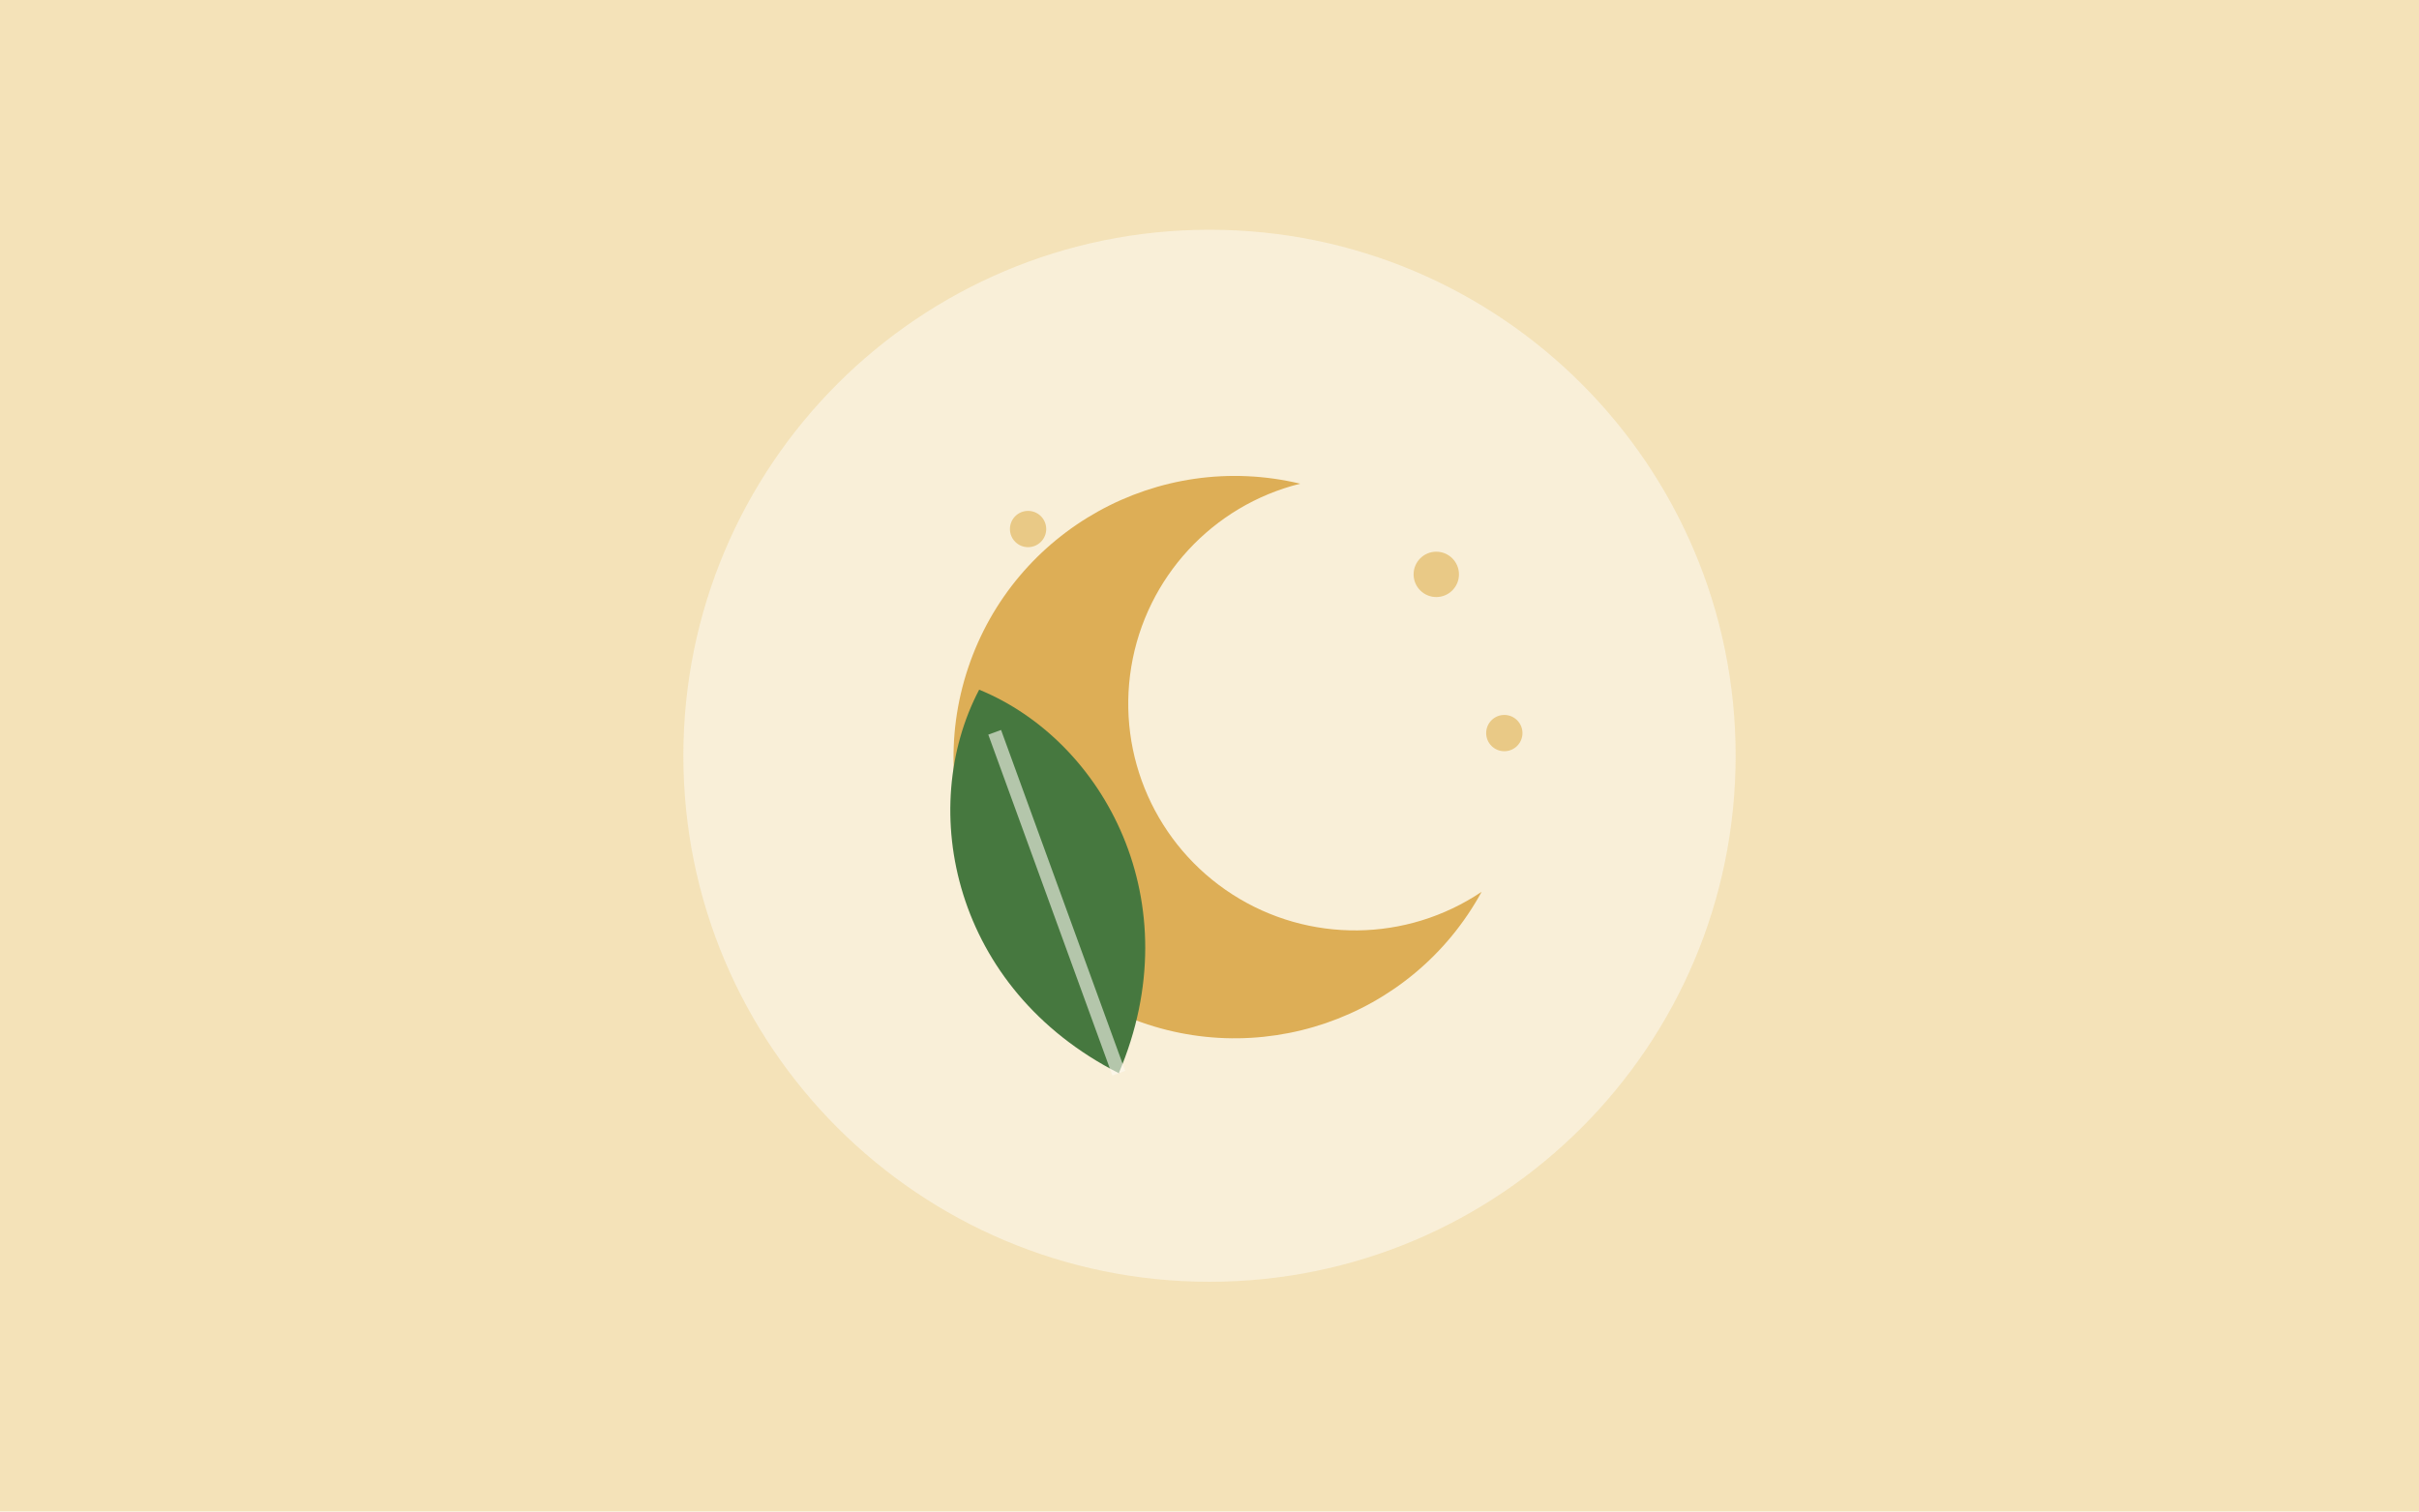
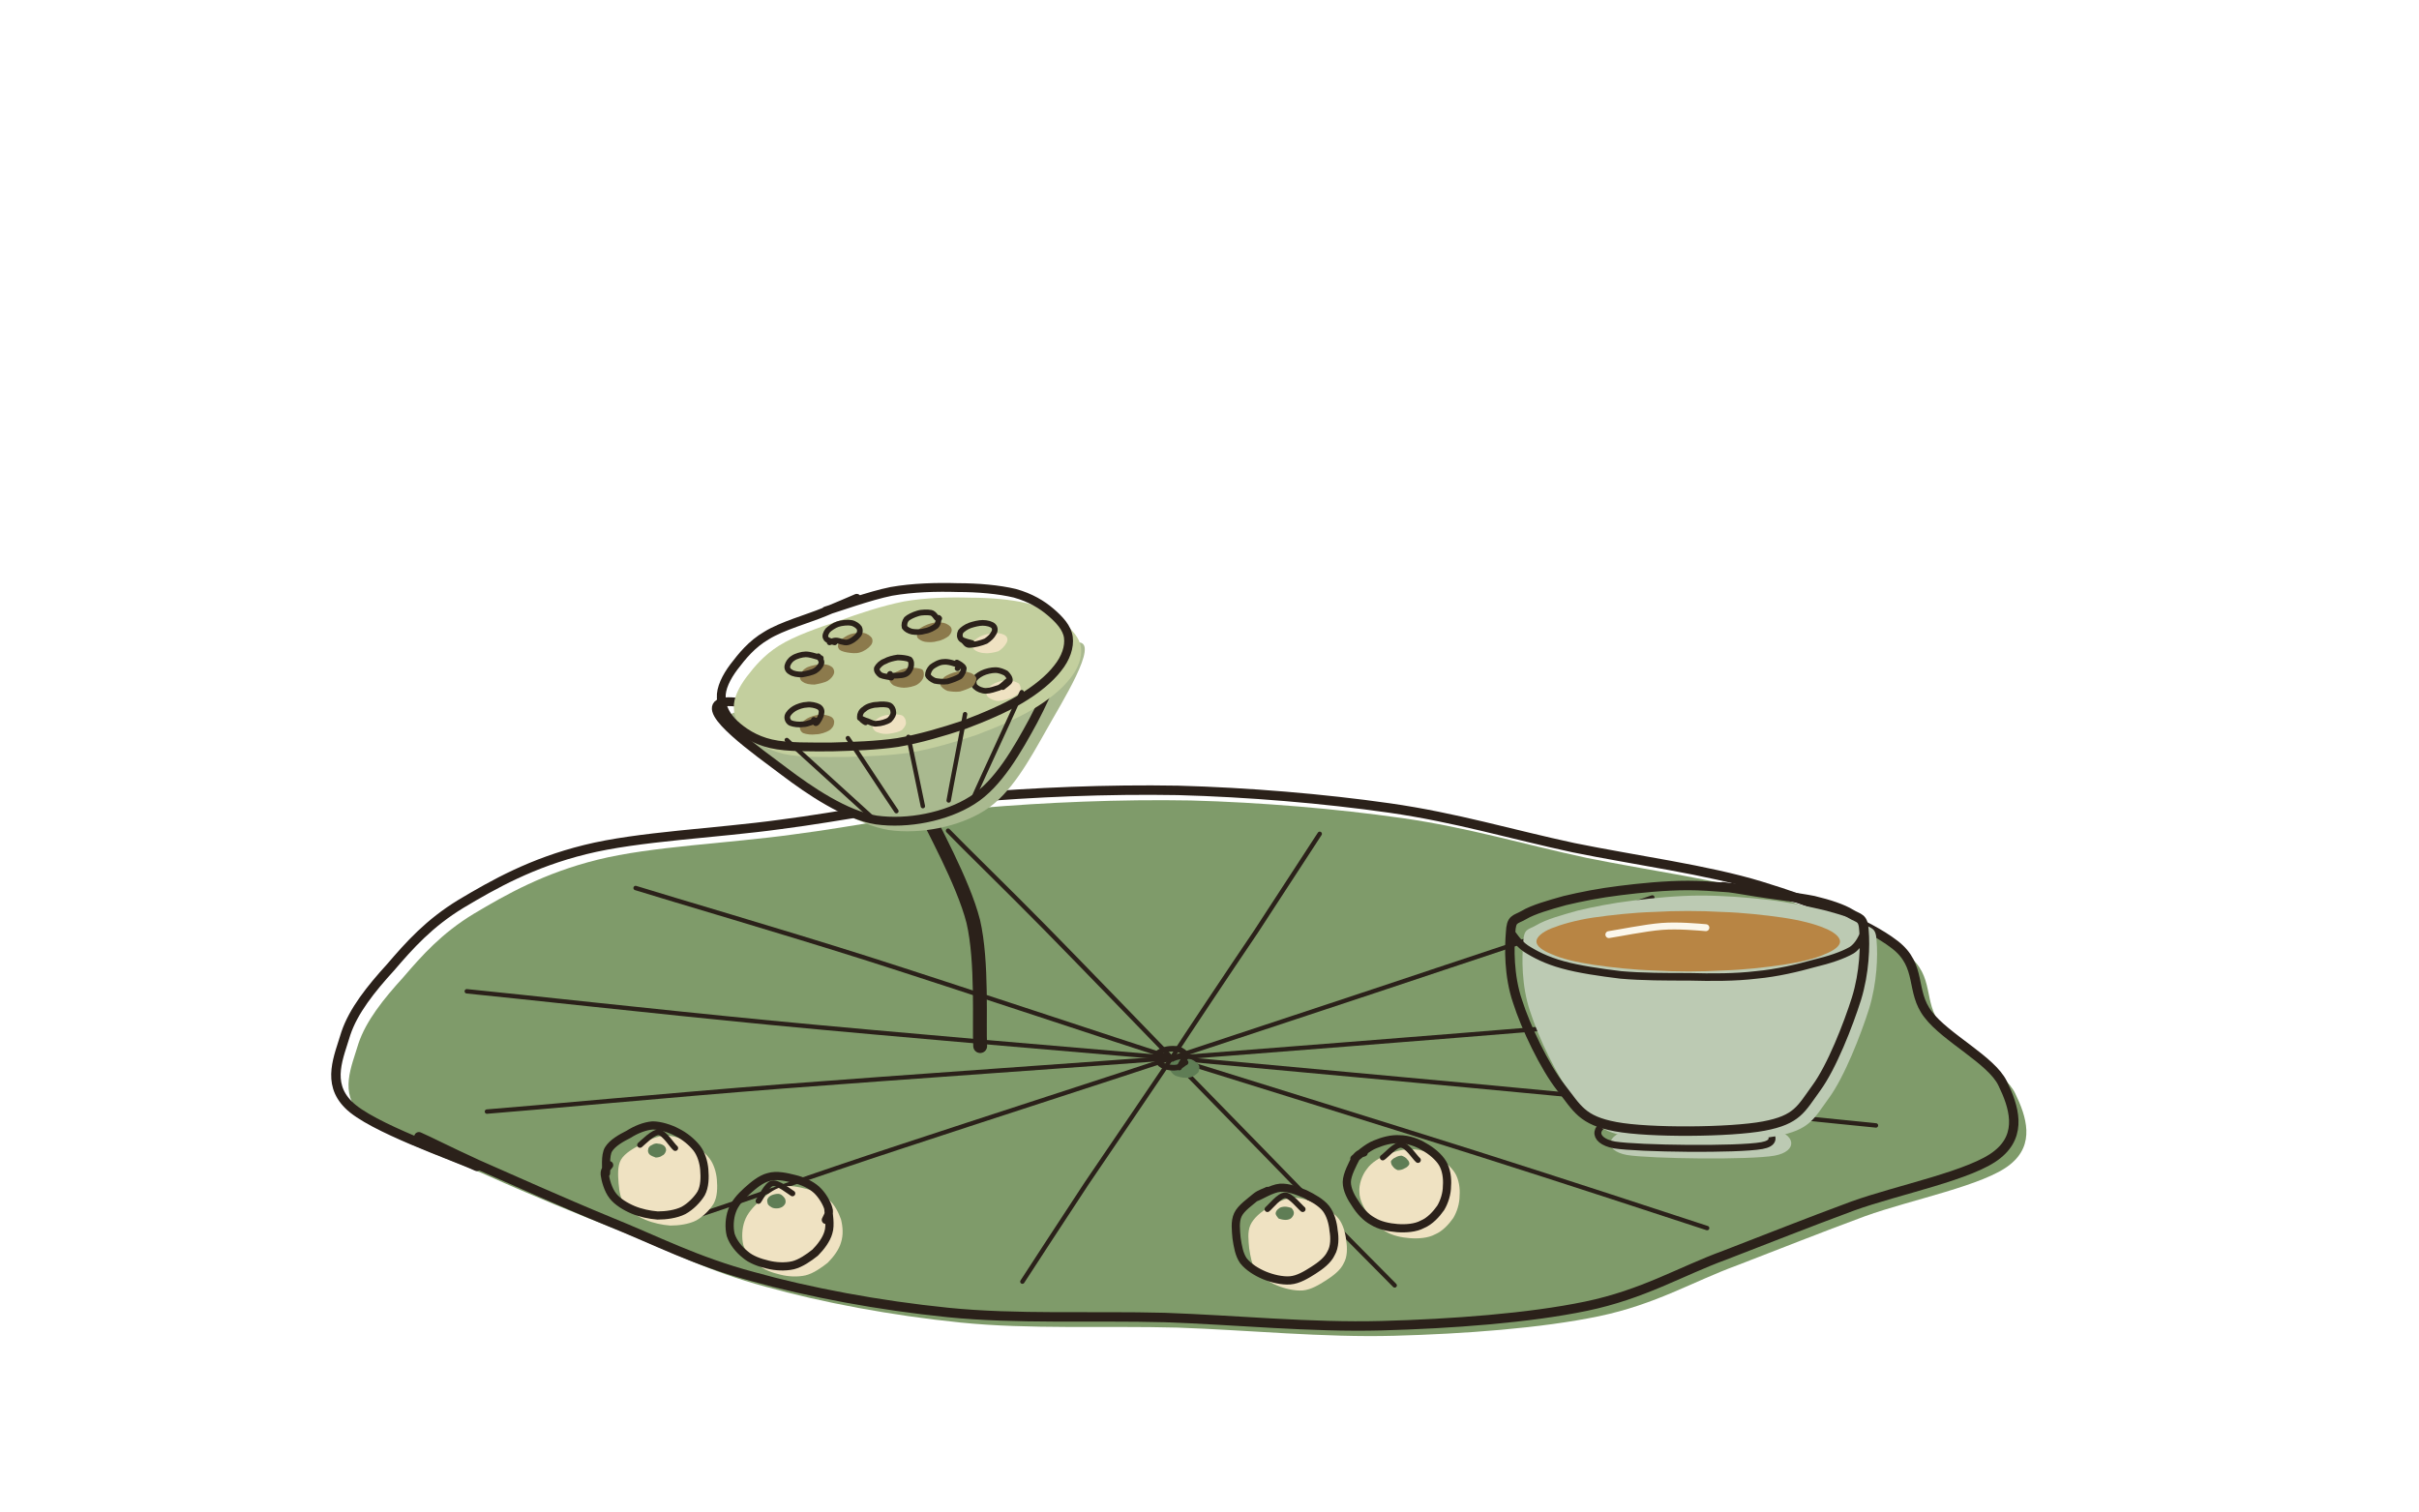
- <svg xmlns="http://www.w3.org/2000/svg" viewBox="0 0 800 500" width="800" height="500" role="img" aria-label="Mất ngủ">
-   <rect width="800" height="500" fill="#f4e2b8" />
-   <circle cx="400" cy="250" r="174" fill="#fdfaf3" opacity=".55" />
-   <g transform="translate(250 100) scale(1.5)">
-     <path d="M120 40 A62 62 0 1 0 160 130 A50 50 0 1 1 120 40Z" fill="#ddae56" />
-     <circle cx="150" cy="60" r="5" fill="#e9c986" />
-     <circle cx="165" cy="95" r="4" fill="#e9c986" />
-     <circle cx="60" cy="50" r="4" fill="#e9c986" />
-     <g transform="translate(80 170) rotate(-20)">
-       <path d="M0 0 C-28 -30 -22 -70 0 -90 C22 -70 28 -30 0 0Z" fill="#46783f" />
-       <path d="M0 0 L0 -80" stroke="#fdfaf3" stroke-width="3" opacity=".6" />
-     </g>
+ <svg xmlns="http://www.w3.org/2000/svg" viewBox="0 0 800 500">
+   <g transform="translate(0 0) scale(2.0833)" fill="none" stroke="#2b211a" stroke-linecap="round" stroke-linejoin="round">
+     <path d="M317.9 172C319.7 175.7 321.1 180.1 317.1 183.3C313.1 186.6 301.3 188.9 294.1 191.5C286.8 194.2 280.8 196.6 273.8 199.3C266.7 201.9 260.9 205.5 251.8 207.4C242.7 209.3 230.4 210.2 219.3 210.5C208.1 210.8 196.3 209.6 184.9 209.2C173.4 208.9 161.4 209.5 150.5 208.4C139.6 207.3 128.4 205.2 119.5 202.7C110.5 200.3 104 196.9 96.8 194C89.5 191.1 82.6 188.3 75.7 185.2C68.8 182.1 58.8 179 55.3 175.4C51.8 171.9 53.8 167.8 54.9 164.1C56.1 160.5 58.9 157 62 153.6C65 150.1 68.1 146.6 73.2 143.5C78.4 140.4 84.4 137 92.9 134.9C101.3 132.8 113.8 132.3 123.9 130.9C134 129.6 143 127.6 153.5 126.7C164 125.8 175.8 125.3 187 125.5C198.1 125.8 210.1 126.8 220.6 128.3C231.1 129.8 240 132.5 249.8 134.6C259.6 136.6 271 138.1 279.5 140.7C288 143.3 296.4 146.6 300.8 150C305.2 153.4 303.2 157.4 306.1 161.1C308.9 164.8 316.1 168.3 317.9 172Z" fill="#7f9b6a" stroke="none" transform="translate(2 1.6)" />
+     <path d="M75.7 185.2C72.3 183.6 58.8 179 55.3 175.4C51.8 171.9 53.8 167.8 54.9 164.1C56.1 160.5 58.9 157 62 153.6C65 150.1 68.1 146.6 73.2 143.5C78.4 140.4 84.4 137 92.9 134.9C101.3 132.8 113.8 132.3 123.9 130.9C134 129.6 143 127.6 153.5 126.7C164 125.8 175.8 125.3 187 125.5C198.1 125.8 210.1 126.8 220.6 128.3C231.1 129.8 240 132.5 249.8 134.6C259.6 136.6 271 138.1 279.5 140.7C288 143.3 296.4 146.6 300.8 150C305.2 153.4 303.2 157.4 306.1 161.1C308.9 164.8 316.1 168.3 317.9 172C319.7 175.7 321.1 180.1 317.1 183.3C313.1 186.6 301.3 188.9 294.1 191.5C286.8 194.2 280.8 196.6 273.8 199.3C266.7 201.9 260.9 205.5 251.8 207.4C242.7 209.3 230.4 210.2 219.3 210.5C208.1 210.8 196.3 209.6 184.9 209.2C173.4 208.9 161.4 209.5 150.5 208.4C139.6 207.3 128.4 205.2 119.5 202.7C110.5 200.3 104 196.9 96.8 194C89.5 191 80.8 187.1 75.8 184.9C70.8 182.6 68.1 181.2 66.5 180.5" stroke-width="1.5" />
+     <path d="M186 168C196.6 169 230.9 172.1 249.6 173.9C268.2 175.7 289.8 177.9 297.8 178.7" stroke-width="0.7" />
+     <path d="M186 168C194 170.5 220.1 178.6 234.3 183.1C248.5 187.6 264.9 193 271 195" stroke-width="0.7" />
+     <path d="M186 168C189.3 171.4 200.2 182.5 206.1 188.6C212 194.6 218.8 201.5 221.4 204.1" stroke-width="0.7" />
+     <path d="M186 168C183.8 171.3 176.5 182 172.5 187.9C168.6 193.8 164 200.9 162.3 203.5" stroke-width="0.7" />
+     <path d="M186 168C178.8 170.4 155.3 178 142.6 182.2C129.8 186.4 115.1 191.6 109.6 193.4" stroke-width="0.7" />
+     <path d="M186 168C175.7 168.8 142.4 171.1 124.2 172.5C106.1 173.9 85.1 175.9 77.3 176.5" stroke-width="0.7" />
+     <path d="M186 168C175.4 167.1 141.1 164.2 122.4 162.4C103.8 160.6 82.2 158.2 74.1 157.4" stroke-width="0.7" />
+     <path d="M186 168C177.9 165.4 151.8 156.7 137.7 152.2C123.5 147.7 107 142.9 100.9 141" stroke-width="0.7" />
+     <path d="M186 168C182.6 164.5 171.7 153.2 165.8 147.2C159.9 141.2 153 134.5 150.5 131.9" stroke-width="0.7" />
+     <path d="M186 168C188.2 164.6 195.4 153.8 199.4 147.9C203.3 141.9 207.8 135 209.5 132.4" stroke-width="0.7" />
+     <path d="M186 168C193.2 165.6 216.6 157.9 229.4 153.6C242.1 149.4 256.8 144.4 262.3 142.5" stroke-width="0.7" />
+     <path d="M186 168C196.3 167.2 229.6 164.6 247.7 163.1C265.9 161.7 286.8 160 294.7 159.4" stroke-width="0.7" />
+     <path d="M188.2 168.7C187.9 169 187.4 169.4 186.8 169.5C186.3 169.6 185.4 169.5 184.9 169.3C184.4 169.2 184 168.8 183.8 168.4C183.6 168.1 183.5 167.6 183.8 167.3C184 167 184.7 166.7 185.3 166.6C185.8 166.5 186.6 166.5 187.1 166.6C187.6 166.8 188.1 167.2 188.3 167.5C188.5 167.9 188.4 168.4 188.2 168.7Z" fill="#5f7d55" stroke="none" transform="translate(2 1.6)" />
+     <path d="M188.2 168.7C187.9 168.8 187.4 169.4 186.8 169.5C186.3 169.6 185.4 169.5 184.9 169.3C184.4 169.2 184 168.8 183.8 168.4C183.6 168.1 183.5 167.6 183.8 167.3C184 167 184.7 166.7 185.3 166.6C185.8 166.5 186.6 166.5 187.1 166.6C187.6 166.8 188.2 167.2 188.3 167.5C188.4 167.8 188 168.1 187.8 168.4C187.6 168.7 187.3 169.3 187.2 169.5" stroke-width="0.9" />
+     <path d="M146.5 128C147.8 131 152.9 140 154.5 146.3C156 152.7 155.4 162.8 155.6 166.1" stroke-width="2.2" />
+     <path d="M114.4 111.6C111.1 112.9 120.4 119.4 124.5 122.5C128.6 125.6 134.2 129.4 139.1 130.2C144.1 130.9 150.2 129.7 154.3 127.1C158.5 124.5 161.5 118.9 164 114.5C166.5 110 172.6 100.4 169.2 100.4C165.9 100.5 153.1 112.8 144 114.7C134.9 116.5 117.6 110.3 114.4 111.6Z" fill="#a9b98f" stroke="none" transform="translate(2 1.6)" />
+     <path d="M169.2 100.4C165 102.8 153.1 112.8 144 114.7C134.9 116.5 117.6 110.3 114.4 111.6C111.1 112.9 120.4 119.4 124.5 122.5C128.6 125.6 134.2 129.4 139.1 130.2C144.1 130.9 150.2 129.7 154.3 127.1C158.5 124.5 161.6 118.9 164 114.5C166.4 110 170 101.7 169 100.4C167.9 99.1 159.4 105.7 157.5 106.7" stroke-width="1.4" />
+     <path d="M162 111C159.5 112.5 156.2 113.9 153 115.1C149.7 116.2 146 117.3 142.5 117.9C139.1 118.4 135.5 118.5 132.1 118.6C128.8 118.6 125 118.7 122.4 118.1C119.8 117.5 117.9 116.2 116.6 115C115.3 113.8 114.5 112.3 114.5 110.8C114.4 109.3 115.3 107.5 116.5 105.9C117.8 104.2 119.3 102.4 121.7 100.9C124.1 99.4 127.8 98.1 131.1 97C134.4 95.8 138 94.6 141.5 93.9C144.9 93.3 148.7 93.2 152 93.3C155.3 93.3 158.6 93.6 161.1 94.2C163.6 94.9 165.4 96 166.8 97.2C168.2 98.4 169.4 99.7 169.6 101.2C169.8 102.7 169.2 104.5 167.9 106.1C166.6 107.8 164.5 109.5 162 111Z" fill="#c3cf9e" stroke="none" transform="translate(2 1.6)" />
+     <path d="M131.1 97C132.8 96.5 138 94.6 141.5 93.9C144.9 93.3 148.7 93.2 152 93.3C155.3 93.3 158.6 93.6 161.1 94.2C163.6 94.9 165.4 96 166.8 97.2C168.2 98.4 169.4 99.7 169.6 101.2C169.8 102.7 169.2 104.5 167.9 106.1C166.6 107.8 164.5 109.5 162 111C159.5 112.5 156.2 113.9 153 115.1C149.7 116.2 146 117.3 142.5 117.9C139.1 118.4 135.5 118.5 132.1 118.6C128.8 118.6 125 118.7 122.4 118.1C119.8 117.5 117.9 116.2 116.6 115C115.3 113.8 114.5 112.3 114.5 110.8C114.4 109.3 115.3 107.5 116.5 105.9C117.8 104.2 119.3 102.3 121.7 100.9C124.1 99.4 128.4 98.2 130.8 97.2C133.2 96.2 135.1 95.4 136 95" stroke-width="1.4" />
+     <path d="M142.5 104.4C143.1 104.4 144 104.5 144.4 104.7C144.7 105 144.7 105.5 144.6 105.9C144.5 106.3 144.1 106.8 143.6 107.1C143.1 107.4 142.1 107.6 141.5 107.6C140.9 107.6 140.2 107.4 139.8 107.2C139.4 106.9 139.1 106.5 139.2 106.1C139.4 105.7 139.9 105.2 140.5 105C141 104.7 141.8 104.5 142.5 104.4Z" fill="#8c7a4c" stroke="none" transform="translate(2 1.6)" />
+     <path d="M141.5 107.6C141.2 107.5 140.2 107.4 139.8 107.2C139.4 106.9 139.1 106.5 139.2 106.1C139.4 105.7 139.9 105.2 140.5 105C141 104.7 141.8 104.5 142.5 104.4C143.1 104.4 144 104.5 144.4 104.7C144.7 105 144.7 105.5 144.6 105.9C144.5 106.3 144.2 106.9 143.6 107.1C143.1 107.3 141.8 107.3 141.4 107.3C141 107.3 141.3 107 141.3 107" stroke-width="0.9" />
+     <path d="M125 105.7C125.1 105.3 125.4 104.8 125.9 104.5C126.3 104.2 127.3 104 127.9 103.9C128.6 103.8 129.5 103.9 129.9 104.2C130.3 104.4 130.5 104.9 130.4 105.3C130.3 105.7 129.9 106.2 129.4 106.5C128.9 106.8 127.9 107 127.3 107.1C126.6 107.1 125.9 107 125.5 106.7C125.1 106.5 124.9 106.1 125 105.7Z" fill="#8c7a4c" stroke="none" transform="translate(2 1.6)" />
+     <path d="M129.9 104.2C130 104.3 130.5 104.9 130.4 105.3C130.3 105.7 129.9 106.2 129.4 106.5C128.9 106.8 127.9 107 127.3 107.1C126.6 107.1 125.9 107 125.5 106.7C125.1 106.5 124.9 106.1 125 105.7C125.1 105.3 125.4 104.8 125.9 104.5C126.3 104.2 127.3 103.9 127.9 103.9C128.6 103.9 129.4 104.2 129.8 104.3C130.2 104.4 130.2 104.5 130.3 104.5" stroke-width="0.9" />
+     <path d="M157.7 99.4C158 99.7 158 100.2 157.7 100.6C157.5 101 157 101.5 156.5 101.8C155.9 102 154.9 102.2 154.3 102.1C153.6 102.1 152.9 101.8 152.6 101.5C152.3 101.2 152.3 100.7 152.5 100.3C152.7 100 153.4 99.5 154 99.3C154.6 99.1 155.4 98.9 156 98.9C156.7 98.9 157.4 99.1 157.7 99.4Z" fill="#efe2c2" stroke="none" transform="translate(2 1.6)" />
+     <path d="M154.3 102.1C154 102 152.9 101.8 152.6 101.5C152.3 101.2 152.3 100.7 152.5 100.3C152.7 100 153.4 99.5 154 99.3C154.6 99.1 155.4 98.9 156 98.9C156.7 98.9 157.4 99.1 157.7 99.4C158 99.7 158 100.2 157.7 100.6C157.5 101 157.1 101.4 156.5 101.8C155.8 102.1 154.6 102.4 154 102.4C153.4 102.5 153.2 101.9 153 101.8" stroke-width="0.9" />
+     <path d="M125 113.7C125.1 113.3 125.6 112.8 126.1 112.5C126.6 112.2 127.5 111.9 128.1 111.9C128.7 111.8 129.5 112 129.9 112.2C130.3 112.4 130.5 112.9 130.4 113.2C130.4 113.6 130.1 114.1 129.6 114.4C129.1 114.7 128.2 115 127.5 115C126.8 115.1 126 115 125.5 114.8C125.1 114.6 124.9 114.1 125 113.7Z" fill="#8c7a4c" stroke="none" transform="translate(2 1.6)" />
+     <path d="M129.6 114.4C129.2 114.5 128.2 115 127.5 115C126.8 115.1 126 115 125.5 114.8C125.1 114.6 124.9 114.1 125 113.7C125.1 113.3 125.6 112.8 126.1 112.5C126.6 112.2 127.5 111.9 128.1 111.9C128.7 111.8 129.5 112 129.9 112.2C130.3 112.4 130.5 112.8 130.4 113.2C130.4 113.7 129.8 114.7 129.6 114.8C129.4 115 129.3 114.4 129.2 114.3" stroke-width="0.9" />
+     <path d="M155.9 106.9C156.5 106.6 157.4 106.4 158 106.4C158.7 106.4 159.3 106.7 159.7 106.9C160 107.2 160.1 107.7 160 108.1C159.8 108.5 159.2 108.9 158.6 109.2C158 109.4 157.1 109.7 156.5 109.7C155.9 109.7 155.2 109.4 154.9 109.1C154.6 108.9 154.5 108.4 154.6 108C154.8 107.6 155.3 107.2 155.9 106.9Z" fill="#efe2c2" stroke="none" transform="translate(2 1.6)" />
+     <path d="M160 108.1C159.7 108.3 159.2 108.9 158.6 109.2C158 109.4 157.1 109.7 156.5 109.7C155.9 109.7 155.2 109.4 154.9 109.1C154.6 108.9 154.5 108.4 154.6 108C154.8 107.6 155.3 107.2 155.9 106.9C156.5 106.6 157.4 106.4 158 106.4C158.7 106.4 159.3 106.7 159.7 106.9C160 107.2 160.4 107.7 160.3 108.1C160.2 108.4 159.4 108.9 159.2 109.1" stroke-width="0.9" />
+     <path d="M136.5 113.8C136.5 113.4 136.7 112.9 137.2 112.6C137.6 112.2 138.5 111.9 139.2 111.9C139.9 111.8 140.7 111.8 141.2 112C141.6 112.2 141.8 112.7 141.8 113C141.9 113.4 141.6 113.9 141.2 114.3C140.8 114.6 139.9 114.8 139.2 114.9C138.6 115 137.8 114.9 137.4 114.7C136.9 114.6 136.6 114.2 136.5 113.8Z" fill="#efe2c2" stroke="none" transform="translate(2 1.6)" />
+     <path d="M137.4 114.7C137.2 114.6 136.6 114.2 136.5 113.8C136.5 113.4 136.7 112.9 137.2 112.6C137.6 112.2 138.5 111.9 139.2 111.9C139.9 111.8 140.7 111.8 141.2 112C141.6 112.2 141.8 112.7 141.8 113C141.9 113.4 141.6 113.9 141.2 114.3C140.8 114.6 139.8 114.9 139.2 114.9C138.7 115 138.2 114.7 137.7 114.5C137.3 114.4 136.7 114.1 136.5 114" stroke-width="0.9" />
+     <path d="M146.8 100.2C146.2 100.4 145.4 100.4 144.8 100.3C144.3 100.2 143.8 99.9 143.6 99.6C143.5 99.2 143.6 98.7 143.9 98.3C144.2 98 145 97.6 145.7 97.4C146.3 97.2 147.2 97.2 147.8 97.3C148.3 97.4 148.9 97.8 149 98.1C149.2 98.5 149 99 148.6 99.4C148.2 99.7 147.5 100.1 146.8 100.2Z" fill="#8c7a4c" stroke="none" transform="translate(2 1.6)" />
+     <path d="M149 98.1C149 98.3 149 99 148.6 99.4C148.2 99.7 147.5 100.1 146.8 100.2C146.2 100.4 145.4 100.4 144.8 100.3C144.3 100.2 143.8 99.9 143.6 99.6C143.5 99.2 143.6 98.7 143.9 98.3C144.2 98 145 97.6 145.7 97.4C146.3 97.2 147.3 97.2 147.8 97.3C148.3 97.4 148.6 98.1 148.8 98.2C149 98.4 149.1 98.2 149.1 98.2" stroke-width="0.9" />
+     <path d="M133 99.1C133.6 98.9 134.6 98.8 135.1 98.9C135.7 99 136.2 99.4 136.4 99.7C136.6 100.1 136.5 100.6 136.2 100.9C135.9 101.3 135.2 101.8 134.5 102C133.9 102.2 133.1 102.1 132.5 102C131.9 101.9 131.2 101.7 131.1 101.3C130.9 101 131.1 100.5 131.4 100.1C131.7 99.8 132.4 99.3 133 99.1Z" fill="#8c7a4c" stroke="none" transform="translate(2 1.6)" />
+     <path d="M132.5 102C132.2 101.9 131.2 101.7 131.1 101.3C130.9 101 131.1 100.5 131.4 100.1C131.7 99.8 132.4 99.3 133 99.1C133.6 98.9 134.6 98.8 135.1 98.9C135.7 99 136.2 99.4 136.4 99.7C136.6 100.1 136.5 100.6 136.2 100.9C135.9 101.3 135.1 101.9 134.5 102C134 102.1 133.2 101.7 132.7 101.7C132.2 101.7 131.8 102 131.7 102" stroke-width="0.9" />
+     <path d="M147.9 105.9C148.3 105.6 149.2 105.2 149.8 105.1C150.5 104.9 151.4 105 151.9 105.2C152.4 105.3 152.9 105.7 153 106.1C153 106.4 152.8 107 152.4 107.4C151.9 107.7 151.1 108 150.4 108.2C149.7 108.3 148.9 108.2 148.4 108.1C147.9 107.9 147.4 107.5 147.3 107.2C147.3 106.8 147.5 106.3 147.9 105.9Z" fill="#8c7a4c" stroke="none" transform="translate(2 1.6)" />
+     <path d="M151.9 105.2C152.1 105.3 152.9 105.7 153 106.1C153 106.4 152.8 107 152.4 107.4C151.9 107.7 151.1 108 150.4 108.2C149.7 108.3 148.9 108.2 148.4 108.1C147.9 107.9 147.4 107.5 147.3 107.2C147.3 106.8 147.5 106.3 147.9 105.9C148.3 105.6 149.1 105.1 149.8 105.1C150.5 105 151.7 105.4 152.1 105.6C152.5 105.7 152 106 152 106.1" stroke-width="0.9" />
+     <path d="M124.9 117.5C127.1 119.5 136 127.6 138.2 129.6" stroke-width="0.7" />
+     <path d="M134.6 117.2C135.9 119.1 141 126.9 142.3 128.8" stroke-width="0.7" />
+     <path d="M144.2 117C144.6 118.8 146.1 126.1 146.5 128" stroke-width="0.7" />
+     <path d="M153.2 113.4C152.8 115.7 151 124.8 150.6 127.1" stroke-width="0.7" />
+     <path d="M162.2 109.9C161 112.6 155.9 123.6 154.7 126.3" stroke-width="0.7" />
+     <path d="M256.8 177.8C260.6 177.1 275.5 177 279.3 177.7C283.1 178.4 283.5 181.2 279.7 181.9C275.8 182.6 260.1 182.4 256.3 181.8C252.5 181.1 252.9 178.5 256.8 177.8Z" fill="#bccab3" stroke="none" transform="translate(2 1.6)" />
+     <path d="M279.3 177.7C279.4 178.4 283.5 181.2 279.7 181.9C275.8 182.6 260.1 182.4 256.3 181.8C252.5 181.1 252.9 178.4 256.8 177.8C260.7 177.1 275.7 177.5 279.5 177.9C283.3 178.3 279.7 179.8 279.7 180.1" stroke-width="1.1" />
+     <path d="M239.8 148.1C239.6 150.4 239.5 154.9 240.9 159C242.2 163.1 245.2 169.4 247.8 172.7C250.4 176 251.1 177.9 256.5 178.9C261.8 179.9 274.7 179.8 280 178.8C285.3 177.8 285.9 176.1 288.3 172.8C290.8 169.4 293.4 162.7 294.7 158.6C296 154.4 296.1 150.1 295.9 147.8C295.8 145.6 295.1 145.9 293.8 145.1C292.5 144.3 290.4 143.7 287.9 143C285.4 142.4 282.2 141.7 278.9 141.3C275.5 140.9 271.6 140.6 268 140.6C264.3 140.6 260.4 141 257.2 141.4C253.9 141.8 250.9 142.4 248.4 143C245.9 143.7 243.4 144.4 241.9 145.3C240.5 146.1 239.9 145.8 239.8 148.1Z" fill="#bccab3" stroke="none" transform="translate(2 1.6)" />
+     <path d="M278.9 141.3C277.1 141.2 271.6 140.6 268 140.6C264.3 140.6 260.4 141 257.2 141.4C253.9 141.8 250.9 142.4 248.4 143C245.9 143.7 243.4 144.4 241.9 145.3C240.5 146.1 239.9 145.8 239.8 148.1C239.6 150.4 239.5 154.9 240.9 159C242.2 163.1 245.2 169.4 247.8 172.7C250.4 176 251.1 177.9 256.5 178.9C261.8 179.9 274.7 179.8 280 178.8C285.3 177.8 285.9 176.1 288.3 172.8C290.8 169.4 293.4 162.7 294.7 158.6C296 154.4 296.1 150.1 295.9 147.8C295.8 145.6 295.1 145.9 293.8 145.1C292.5 144.3 290.4 143.6 287.9 143C285.4 142.5 281.1 142 278.7 141.6C276.3 141.2 274.4 140.9 273.5 140.8" stroke-width="1.5" />
+     <path d="M292.1 149.5C292.1 150.2 291.2 150.9 289.7 151.5C288.2 152.2 285.7 152.8 283 153.2C280.3 153.6 276.8 154 273.4 154.1C270 154.3 266.1 154.3 262.7 154.1C259.3 154 255.7 153.6 253 153.2C250.3 152.8 247.8 152.2 246.3 151.5C244.8 150.9 243.9 150.2 243.9 149.5C243.9 148.8 244.8 148 246.3 147.4C247.8 146.8 250.2 146.1 252.9 145.7C255.7 145.3 259.2 144.9 262.6 144.8C266 144.6 269.9 144.6 273.3 144.8C276.7 144.9 280.2 145.3 283 145.7C285.7 146.1 288.1 146.7 289.7 147.4C291.2 148 292.1 148.8 292.1 149.5Z" fill="#b88544" stroke="none" />
+     <path d="M255.4 148.4C256.8 148.2 261.2 147.3 263.8 147.1C266.4 146.9 269.6 147.2 270.8 147.3" stroke="#fbf7ec" stroke-width="1.1" />
+     <path d="M239.8 148C240.2 148.4 240.9 149.7 242.2 150.6C243.6 151.5 245.5 152.5 248.1 153.2C250.6 153.9 254 154.4 257.3 154.8C260.7 155.1 264.5 155.1 268.1 155.1C271.7 155.2 275.5 155.2 278.8 154.8C282.1 154.5 285.4 153.7 287.9 153C290.4 152.4 292.5 151.7 293.9 150.9C295.2 150.1 295.7 148.5 296 148.1" stroke-width="1.2" />
+     <path d="M96.2 186.3C96.1 185 96 183.5 96.6 182.5C97.2 181.5 98.6 180.7 99.8 180.1C100.9 179.4 102.3 178.8 103.6 178.7C104.8 178.7 106.4 179.2 107.5 179.8C108.7 180.4 109.8 181.3 110.6 182.3C111.3 183.2 111.7 184.5 111.8 185.7C111.9 186.9 111.9 188.4 111.3 189.5C110.7 190.5 109.6 191.6 108.5 192.2C107.3 192.8 105.7 193 104.4 193C103.1 192.9 101.7 192.6 100.5 192.1C99.3 191.6 98 190.8 97.3 189.9C96.5 188.9 96.3 187.5 96.2 186.3Z" fill="#efe2c2" stroke="none" transform="translate(2 1.6)" />
+     <path d="M96.2 186.3C96.3 185.6 96 183.5 96.6 182.5C97.2 181.5 98.6 180.7 99.8 180.1C100.9 179.4 102.3 178.8 103.6 178.7C104.8 178.7 106.4 179.2 107.5 179.8C108.7 180.4 109.8 181.3 110.6 182.3C111.3 183.2 111.7 184.5 111.8 185.7C111.9 186.9 111.9 188.4 111.3 189.5C110.7 190.5 109.6 191.6 108.5 192.2C107.3 192.8 105.7 193 104.4 193C103.1 192.9 101.7 192.6 100.5 192.1C99.3 191.6 98 190.8 97.3 189.9C96.5 188.9 96.1 187.3 96 186.5C95.9 185.7 96.6 185.2 96.7 185" stroke-width="1.3" />
+     <path d="M101.6 181.8C102.1 181.4 103.7 179.7 104.6 179.8C105.5 179.9 106.7 181.9 107.2 182.3" stroke-width="0.9" />
+     <path d="M103.5 181.8C103.8 181.6 104.2 181.5 104.5 181.6C104.9 181.6 105.3 181.8 105.5 182C105.7 182.2 105.8 182.6 105.7 182.8C105.6 183.1 105.4 183.4 105.1 183.5C104.9 183.7 104.4 183.8 104.1 183.8C103.8 183.7 103.3 183.5 103.1 183.3C102.9 183.1 102.8 182.7 102.9 182.5C102.9 182.2 103.2 181.9 103.5 181.8Z" fill="#5f7d55" stroke="none" />
+     <path d="M118.6 189.1C119.6 188.2 120.8 187.2 122 186.9C123.3 186.5 124.9 186.9 126.1 187.2C127.4 187.5 128.7 188.1 129.6 188.9C130.5 189.7 131.1 190.9 131.5 192C131.8 193.2 131.9 194.5 131.5 195.7C131.2 196.8 130.3 198 129.4 198.9C128.4 199.7 127.1 200.6 125.9 200.9C124.6 201.2 123.1 201.1 121.9 200.8C120.6 200.5 119.2 200 118.3 199.2C117.3 198.4 116.4 197.3 116 196.1C115.7 194.9 115.8 193.4 116.2 192.3C116.6 191.1 117.6 190 118.6 189.1Z" fill="#efe2c2" stroke="none" transform="translate(2 1.6)" />
+     <path d="M131.5 192C131.5 192.6 131.9 194.5 131.5 195.7C131.2 196.8 130.3 198 129.4 198.9C128.4 199.7 127.1 200.6 125.9 200.9C124.6 201.2 123.1 201.1 121.9 200.8C120.6 200.5 119.2 200 118.3 199.2C117.3 198.4 116.4 197.3 116 196.1C115.7 194.9 115.8 193.4 116.2 192.3C116.6 191.1 117.6 190 118.6 189.1C119.6 188.2 120.8 187.2 122 186.9C123.3 186.5 124.9 186.9 126.1 187.2C127.4 187.5 128.7 188.1 129.6 188.9C130.5 189.7 131.3 191.1 131.5 191.9C131.8 192.7 131.2 193.4 131.1 193.7" stroke-width="1.3" />
+     <path d="M120.4 190.7C120.8 190.2 121.7 188.1 122.6 187.9C123.5 187.7 125.3 189.2 125.8 189.5" stroke-width="0.9" />
+     <path d="M122.7 189.7C123 189.6 123.5 189.5 123.8 189.6C124.1 189.7 124.4 190 124.6 190.3C124.7 190.5 124.8 190.9 124.6 191.2C124.5 191.4 124.2 191.7 123.8 191.8C123.5 191.9 123 191.9 122.7 191.8C122.4 191.7 122 191.4 121.9 191.2C121.8 190.9 121.7 190.5 121.9 190.3C122 190 122.4 189.8 122.7 189.7Z" fill="#5f7d55" stroke="none" />
+     <path d="M208.5 201.7C207.4 202.4 206.1 203.2 204.8 203.3C203.5 203.4 201.9 203 200.7 202.5C199.5 202 198.2 201.2 197.4 200.2C196.7 199.2 196.5 197.9 196.3 196.6C196.2 195.4 196 194 196.5 192.9C197 191.8 198.2 190.8 199.4 190.1C200.5 189.4 201.9 188.7 203.2 188.6C204.5 188.5 206 189.1 207.2 189.6C208.4 190.2 209.7 190.9 210.5 191.9C211.2 192.8 211.6 194.2 211.7 195.4C211.9 196.5 211.9 198 211.3 199C210.8 200.1 209.6 201 208.5 201.7Z" fill="#efe2c2" stroke="none" transform="translate(2 1.6)" />
+     <path d="M199.4 190.1C200 189.9 201.9 188.7 203.2 188.6C204.5 188.5 206 189.1 207.2 189.6C208.4 190.2 209.7 190.9 210.5 191.9C211.2 192.8 211.6 194.2 211.7 195.4C211.9 196.5 211.9 198 211.3 199C210.8 200.1 209.6 201 208.5 201.7C207.4 202.4 206.1 203.2 204.8 203.3C203.5 203.4 201.9 203 200.7 202.5C199.5 202 198.2 201.2 197.4 200.2C196.7 199.2 196.5 197.9 196.3 196.6C196.2 195.4 196 194 196.5 192.9C197 191.8 198.5 190.8 199.3 190.1C200 189.5 200.9 189.3 201.2 189.1" stroke-width="1.3" />
+     <path d="M201.2 192C201.7 191.6 203.1 189.8 204 189.8C204.9 189.8 206.3 191.6 206.8 192" stroke-width="0.9" />
+     <path d="M203 193.5C202.8 193.3 202.5 192.9 202.5 192.7C202.5 192.4 202.7 192.1 203 191.9C203.2 191.7 203.6 191.6 204 191.6C204.3 191.6 204.7 191.7 205 191.8C205.2 192 205.4 192.3 205.4 192.6C205.4 192.9 205.2 193.2 205 193.4C204.8 193.6 204.4 193.7 204.1 193.7C203.7 193.7 203.3 193.6 203 193.5Z" fill="#5f7d55" stroke="none" />
+     <path d="M226.1 182.1C227.2 182.7 228.4 183.7 229 184.7C229.6 185.7 229.8 187.1 229.7 188.3C229.7 189.5 229.3 190.8 228.7 191.8C228 192.8 227 193.9 225.8 194.4C224.7 195 223.1 195.1 221.8 195C220.5 194.9 219 194.6 217.9 193.9C216.8 193.3 215.9 192.3 215.2 191.2C214.5 190.2 213.8 188.9 213.8 187.7C213.7 186.5 214.2 185 215 184C215.7 183 217 182.2 218.3 181.7C219.5 181.2 220.9 180.8 222.2 180.9C223.5 180.9 225 181.4 226.1 182.1Z" fill="#efe2c2" stroke="none" transform="translate(2 1.6)" />
+     <path d="M215 184C215.5 183.6 217 182.2 218.3 181.7C219.5 181.2 220.9 180.8 222.2 180.9C223.5 180.9 225 181.4 226.1 182.1C227.2 182.7 228.4 183.7 229 184.7C229.6 185.7 229.8 187.1 229.7 188.3C229.7 189.5 229.3 190.8 228.7 191.8C228 192.8 227 193.9 225.8 194.4C224.7 195 223.1 195.1 221.8 195C220.5 194.9 219 194.6 217.9 193.9C216.8 193.3 215.9 192.3 215.2 191.2C214.5 190.2 213.8 188.9 213.8 187.7C213.8 186.5 214.8 184.7 215.2 183.9C215.7 183.1 216.3 183.1 216.5 183" stroke-width="1.3" />
+     <path d="M219.5 183.8C220 183.5 221.5 181.7 222.4 181.8C223.4 181.8 224.6 183.8 225.1 184.2" stroke-width="0.9" />
+     <path d="M223 185.5C222.7 185.7 222.3 185.8 221.9 185.8C221.6 185.7 221.3 185.5 221.1 185.2C220.9 185 220.8 184.7 220.8 184.4C220.9 184.2 221.2 183.9 221.5 183.8C221.8 183.6 222.2 183.5 222.5 183.5C222.8 183.6 223.2 183.8 223.4 184.1C223.6 184.3 223.8 184.6 223.7 184.9C223.6 185.1 223.3 185.4 223 185.5Z" fill="#5f7d55" stroke="none" />
  </g>
</svg>
